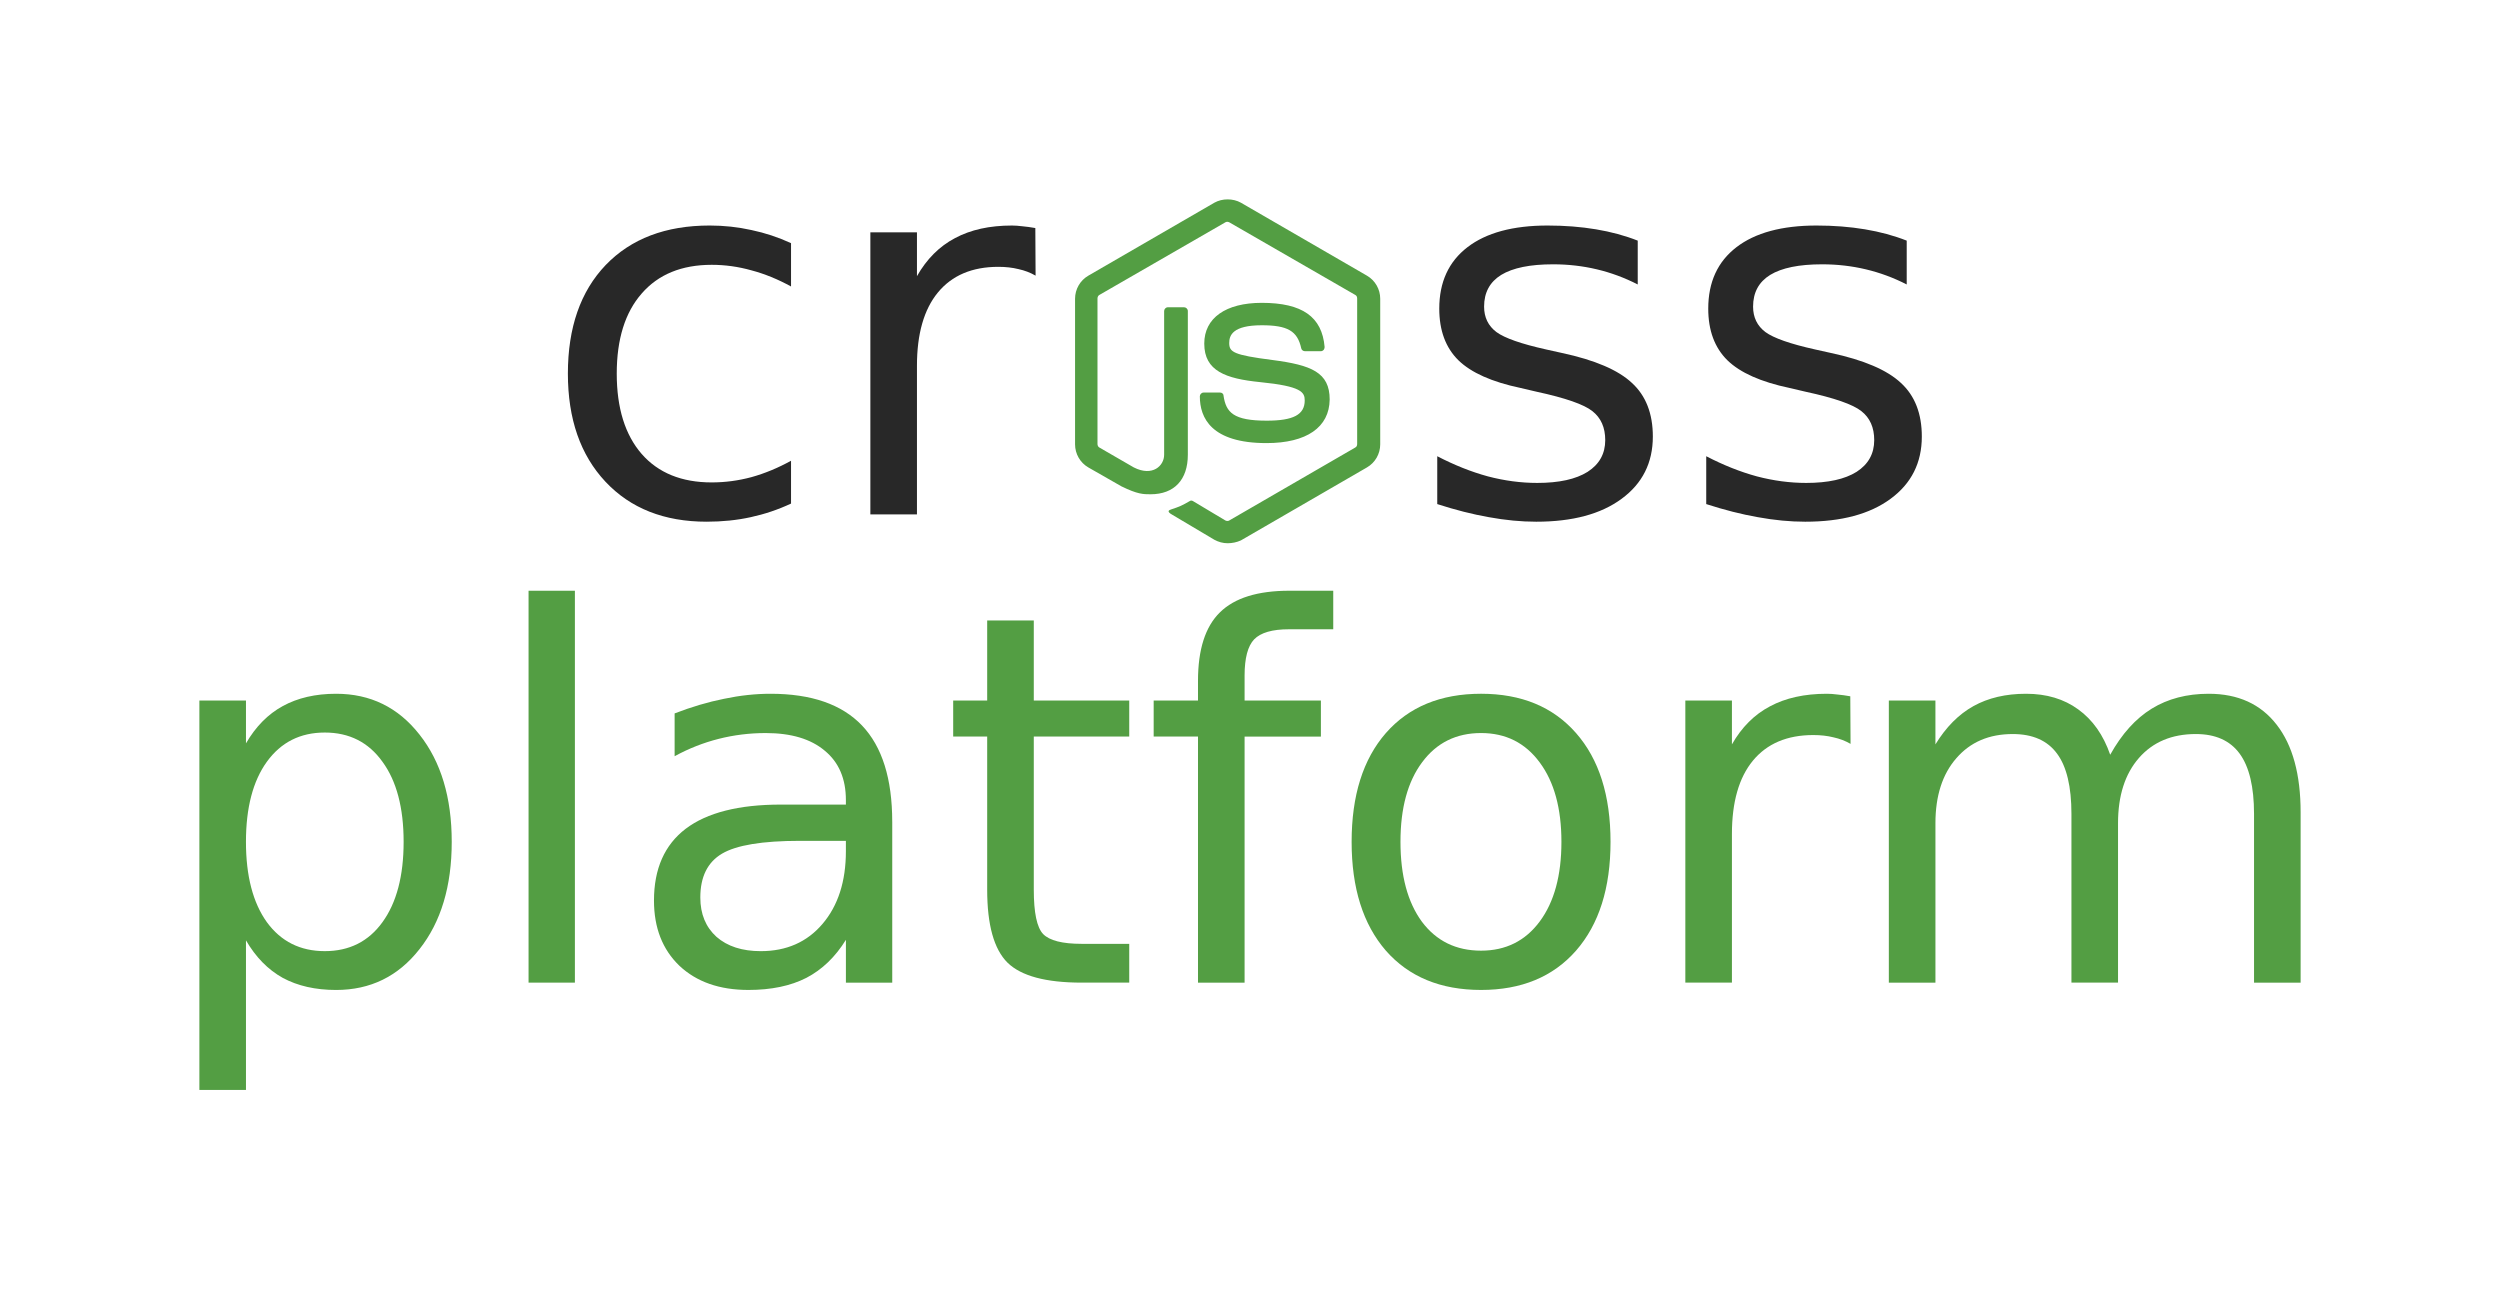
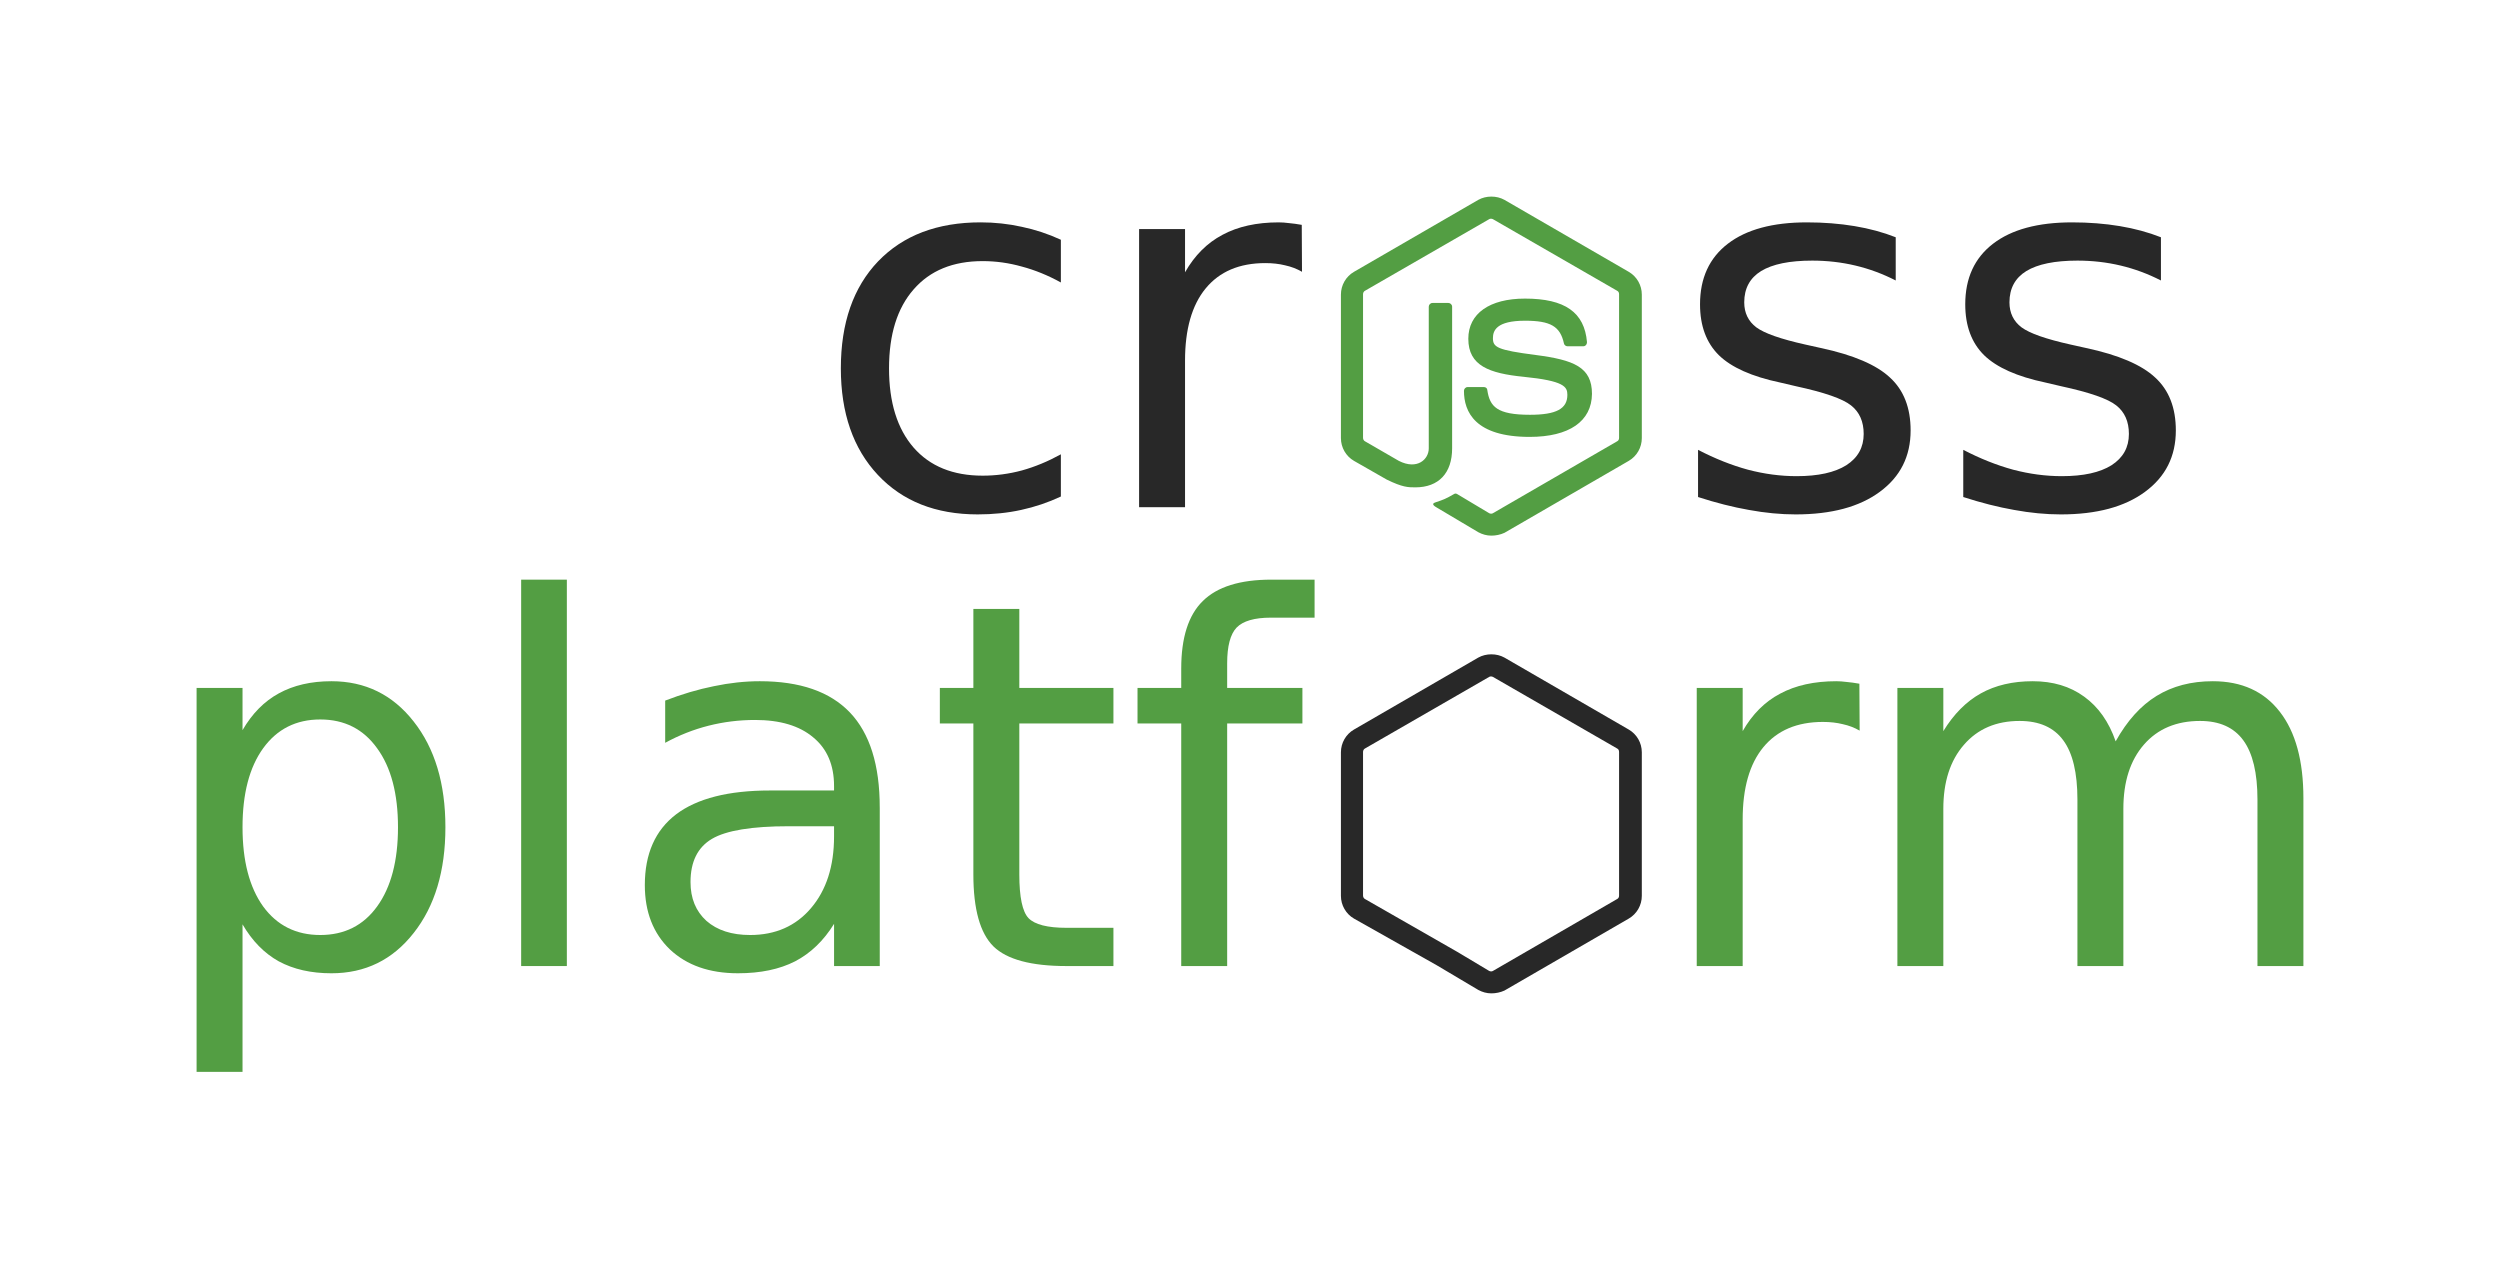
- <svg xmlns="http://www.w3.org/2000/svg" id="svg8" version="1.1" viewBox="0 0 188.083 96.999" height="96.999mm" width="188.083mm">
+ <svg xmlns="http://www.w3.org/2000/svg" id="svg8" version="1.1" viewBox="0 0 190.753 96.783" height="96.783mm" width="190.753mm">
  <defs id="defs2">
    <linearGradient id="linearGradient28799-5-5">
      <stop id="stop28801-1-9" offset="0" style="stop-color:#fefefc;stop-opacity:1;" />
      <stop style="stop-color:#fefefc;stop-opacity:1" offset="0.757" id="stop28807-2-6" />
      <stop id="stop28803-6-3" offset="1" style="stop-color:#d4d4d4;stop-opacity:1" />
    </linearGradient>
    <linearGradient id="linearGradient28853-5">
      <stop id="stop28855-3" offset="0" style="stop-color:#020204;stop-opacity:1" />
      <stop style="stop-color:#020204;stop-opacity:1" offset="0.734" id="stop28865-0" />
      <stop id="stop28857-9" offset="1" style="stop-color:#5c5c5c;stop-opacity:1;" />
    </linearGradient>
    <linearGradient id="linearGradient28935-8">
      <stop id="stop28937-7" offset="0" style="stop-color:#949494;stop-opacity:0.392;" />
      <stop style="stop-color:#949494;stop-opacity:1;" offset="0.5" id="stop28943-3" />
      <stop id="stop28939-8" offset="1" style="stop-color:#949494;stop-opacity:0.392;" />
    </linearGradient>
    <linearGradient id="linearGradient28976-3">
      <stop id="stop28978-7" offset="0" style="stop-color:#747474;stop-opacity:1" />
      <stop style="stop-color:#8c8c8c;stop-opacity:1;" offset="0.125" id="stop29259-5" />
      <stop style="stop-color:#a4a4a4;stop-opacity:1;" offset="0.25" id="stop29257-0" />
      <stop style="stop-color:#d4d4d4;stop-opacity:1" offset="0.5" id="stop28984-4" />
      <stop id="stop28986-0" offset="0.619" style="stop-color:#d4d4d4;stop-opacity:1" />
      <stop id="stop28980-2" offset="1" style="stop-color:#7c7c7c;stop-opacity:1" />
    </linearGradient>
    <clipPath id="clipPath29028-5" clipPathUnits="userSpaceOnUse">
      <path id="path29030-7" d="m 85.75,122.362 c -2.78,1.91 -5.111,4.575 -6.25,7.75 -1.436,4.002 -0.886,8.481 0.5,12.5 1.419,4.117 3.794,8.041 7.379,10.512 1.793,1.236 3.868,2.083 6.03,2.339 2.162,0.256 4.409,-0.095 6.34,-1.101 2.353,-1.226 4.148,-3.373 5.262,-5.781 1.114,-2.408 1.589,-5.07 1.738,-7.719 0.19,-3.375 -0.14,-6.806 -1.25,-10 -1.205,-3.469 -3.39,-6.671 -6.473,-8.667 -1.541,-0.998 -3.292,-1.684 -5.111,-1.935 -1.819,-0.252 -3.705,-0.063 -5.416,0.602 -0.975,0.379 -1.887,0.907 -2.75,1.5" style="fill:url(#radialGradient29032);fill-opacity:1;stroke:none" />
    </clipPath>
    <linearGradient id="linearGradient29336-6">
      <stop id="stop29338-1" offset="0" style="stop-color:#646464;stop-opacity:0" />
      <stop style="stop-color:#646464;stop-opacity:0.583" offset="0.306" id="stop29344-7" />
      <stop id="stop29354-5" offset="0.47" style="stop-color:#646464;stop-opacity:1" />
      <stop style="stop-color:#646464;stop-opacity:0.257" offset="0.728" id="stop29356-3" />
      <stop id="stop29340-6" offset="1" style="stop-color:#646464;stop-opacity:0;" />
    </linearGradient>
    <linearGradient id="linearGradient29477-3">
      <stop id="stop29479-5" offset="0" style="stop-color:#757574;stop-opacity:0" />
      <stop style="stop-color:#757574;stop-opacity:1;" offset="0.263" id="stop29487-5" />
      <stop style="stop-color:#757574;stop-opacity:1;" offset="0.5" id="stop29485-0" />
      <stop id="stop29481-3" offset="1" style="stop-color:#757574;stop-opacity:0" />
    </linearGradient>
    <linearGradient id="linearGradient28469-0">
      <stop style="stop-color:#d2940a;stop-opacity:1" offset="0" id="stop28479-4" />
      <stop style="stop-color:#d89c08;stop-opacity:1" offset="0.751" id="stop28477-2" />
      <stop id="stop28485-7" offset="0.866" style="stop-color:#b67e07;stop-opacity:1;" />
      <stop id="stop28473-1" offset="1" style="stop-color:#946106;stop-opacity:1" />
    </linearGradient>
    <linearGradient id="linearGradient28275-8">
      <stop id="stop28277-1" offset="0" style="stop-color:#ad780a;stop-opacity:1" />
      <stop style="stop-color:#d89e08;stop-opacity:1" offset="0.12" id="stop28291-9" />
      <stop style="stop-color:#edb80b;stop-opacity:1" offset="0.255" id="stop28289-6" />
      <stop style="stop-color:#ebc80d;stop-opacity:1" offset="0.392" id="stop28287-6" />
      <stop style="stop-color:#f5d838;stop-opacity:1" offset="0.527" id="stop28285-7" />
      <stop style="stop-color:#f6d811;stop-opacity:1" offset="0.769" id="stop28283-7" />
      <stop id="stop28279-5" offset="1" style="stop-color:#f5cd31;stop-opacity:1" />
    </linearGradient>
    <linearGradient id="linearGradient29529-6">
      <stop id="stop29531-0" offset="0" style="stop-color:#3a2903;stop-opacity:1;" />
      <stop style="stop-color:#735208;stop-opacity:1" offset="0.555" id="stop29539-7" />
      <stop id="stop29533-8" offset="1" style="stop-color:#ac8c04;stop-opacity:1" />
    </linearGradient>
    <clipPath id="clipPath29644-8" clipPathUnits="userSpaceOnUse">
      <path id="path29646-8" d="m 54.232,122.362 c -1.781,0.097 -3.485,0.919 -4.788,2.137 -1.303,1.218 -2.221,2.812 -2.786,4.504 -1.13,3.384 -0.875,7.052 -0.619,10.61 0.233,3.222 0.47,6.505 1.677,9.502 0.603,1.498 1.45,2.91 2.58,4.064 1.13,1.154 2.552,2.042 4.118,2.434 1.469,0.368 3.038,0.292 4.483,-0.162 1.445,-0.454 2.764,-1.279 3.846,-2.338 1.579,-1.545 2.643,-3.566 3.253,-5.689 0.61,-2.123 0.784,-4.352 0.752,-6.561 -0.04,-2.764 -0.401,-5.539 -1.266,-8.164 -0.865,-2.626 -2.246,-5.103 -4.173,-7.086 -0.933,-0.96 -1.998,-1.805 -3.199,-2.397 -1.201,-0.592 -2.543,-0.925 -3.88,-0.853" style="fill:url(#radialGradient29648);fill-opacity:1;stroke:none" />
    </clipPath>
    <clipPath clipPathUnits="userSpaceOnUse" id="clipPath14656-7">
      <path d="m 304.847,225.45 c 6.016,4.923 9.777,12.317 10.943,20.003 1.825,12.031 -2.346,24.075 -6.446,35.533 -0.817,2.285 -1.64,4.59 -1.965,6.995 -0.325,2.405 -0.119,4.948 1.029,7.086 1.303,2.425 3.732,4.125 6.367,4.923 2.589,0.784 5.394,0.761 8.015,0.092 2.621,-0.669 5.061,-1.968 7.187,-3.64 5.48,-4.31 8.758,-10.986 10.01,-17.844 1.252,-6.858 0.639,-13.929 -0.551,-20.798 -1.623,-9.369 -4.309,-18.54 -7.74,-27.408 -2.518,-6.507 -5.468,-12.911 -9.618,-18.52 -4.046,-5.469 -9.162,-10.09 -13.103,-15.635 -2.732,-3.844 -4.9,-8.131 -8.192,-11.508 -1.646,-1.689 -3.577,-3.135 -5.77,-4.001 -2.193,-0.866 -4.664,-1.124 -6.933,-0.482 -1.505,0.426 -2.892,1.237 -4.038,2.301 -1.146,1.064 -2.053,2.376 -2.693,3.803 -1.28,2.853 -1.477,6.112 -0.965,9.198 0.661,3.983 2.444,7.693 4.466,11.189 2.274,3.932 4.918,7.719 8.384,10.654 3.599,3.047 7.962,5.074 11.611,8.06" id="path14658-9" style="fill:none;stroke:#c17d11;stroke-width:1px;stroke-linecap:butt;stroke-linejoin:miter;stroke-opacity:1" />
    </clipPath>
    <clipPath clipPathUnits="userSpaceOnUse" id="clipPath14489-3">
      <path style="fill:url(#linearGradient14493);fill-opacity:1;stroke:none" d="m 516.006,331.876 c -0.671,1.719 -1.627,3.327 -2.816,4.738 -2.624,3.115 -6.268,5.17 -9.896,7.02 -6.189,3.154 -12.602,5.922 -18.42,9.717 -3.898,2.542 -7.496,5.527 -10.86,8.742 -2.877,2.75 -5.606,5.687 -8.832,8.018 -3.256,2.351 -7.019,4.054 -10.991,4.65 -4.83,0.725 -9.821,-0.213 -14.299,-2.164 -3.138,-1.367 -6.156,-3.323 -7.963,-6.229 -1.814,-2.918 -2.228,-6.488 -2.233,-9.924 -0.008,-6.077 1.118,-12.09 2.178,-18.073 0.881,-4.972 1.719,-9.955 2.26,-14.975 0.983,-9.131 0.976,-18.353 0.32,-27.513 -0.11,-1.534 -0.238,-3.083 -0.008,-4.604 0.229,-1.521 0.855,-3.037 2.021,-4.04 1.077,-0.927 2.521,-1.336 3.939,-1.415 1.419,-0.079 2.834,0.147 4.24,0.352 3.313,0.484 6.652,0.865 9.889,1.717 2.043,0.537 4.033,1.259 6.072,1.811 3.403,0.92 6.966,1.361 10.467,0.952 3.769,-0.441 7.43,-1.857 11.224,-1.765 1.557,0.038 3.102,0.332 4.586,0.8 1.515,0.478 3.009,1.162 4.123,2.295 0.846,0.861 1.436,1.945 1.879,3.069 0.66,1.674 1.015,3.457 1.167,5.249 0.135,1.588 0.113,3.194 0.414,4.759 0.495,2.575 1.847,4.923 3.528,6.935 1.681,2.012 3.69,3.72 5.696,5.408 1.999,1.681 4.011,3.355 6.167,4.828 1.012,0.692 2.056,1.339 3.017,2.101 0.961,0.761 1.845,1.647 2.445,2.715 0.815,1.449 1.064,3.208 0.683,4.826 h 2e-5" id="path14491-6" />
    </clipPath>
    <clipPath clipPathUnits="userSpaceOnUse" id="clipPath14481-1">
      <path style="fill:url(#linearGradient14485);fill-opacity:1;stroke:none" d="m 516.006,331.876 c -0.671,1.719 -1.627,3.327 -2.816,4.738 -2.624,3.115 -6.268,5.17 -9.896,7.02 -6.189,3.154 -12.602,5.922 -18.42,9.717 -3.898,2.542 -7.496,5.527 -10.86,8.742 -2.877,2.75 -5.606,5.687 -8.832,8.018 -3.256,2.351 -7.019,4.054 -10.991,4.65 -4.83,0.725 -9.821,-0.213 -14.299,-2.164 -3.138,-1.367 -6.156,-3.323 -7.963,-6.229 -1.814,-2.918 -2.228,-6.488 -2.233,-9.924 -0.008,-6.077 1.118,-12.09 2.178,-18.073 0.881,-4.972 1.719,-9.955 2.26,-14.975 0.983,-9.131 0.976,-18.353 0.32,-27.513 -0.11,-1.534 -0.238,-3.083 -0.008,-4.604 0.229,-1.521 0.855,-3.037 2.021,-4.04 1.077,-0.927 2.521,-1.336 3.939,-1.415 1.419,-0.079 2.834,0.147 4.24,0.352 3.313,0.484 6.652,0.865 9.889,1.717 2.043,0.537 4.033,1.259 6.072,1.811 3.403,0.92 6.966,1.361 10.467,0.952 3.769,-0.441 7.43,-1.857 11.224,-1.765 1.557,0.038 3.102,0.332 4.586,0.8 1.515,0.478 3.009,1.162 4.123,2.295 0.846,0.861 1.436,1.945 1.879,3.069 0.66,1.674 1.015,3.457 1.167,5.249 0.135,1.588 0.113,3.194 0.414,4.759 0.495,2.575 1.847,4.923 3.528,6.935 1.681,2.012 3.69,3.72 5.696,5.408 1.999,1.681 4.011,3.355 6.167,4.828 1.012,0.692 2.056,1.339 3.017,2.101 0.961,0.761 1.845,1.647 2.445,2.715 0.815,1.449 1.064,3.208 0.683,4.826 h 2e-5" id="path14483-3" />
    </clipPath>
    <clipPath clipPathUnits="userSpaceOnUse" id="clipPath14473-5">
      <path style="fill:url(#linearGradient14477);fill-opacity:1;stroke:none" d="m 511.827,331.9 c -0.606,1.404 -1.442,2.708 -2.464,3.845 -2.325,2.588 -5.507,4.222 -8.659,5.697 -5.42,2.535 -11.001,4.779 -16.116,7.885 -3.383,2.054 -6.537,4.472 -9.502,7.094 -2.525,2.233 -4.93,4.627 -7.728,6.506 -2.883,1.936 -6.175,3.299 -9.616,3.774 -4.218,0.582 -8.553,-0.183 -12.51,-1.756 -2.709,-1.077 -5.366,-2.619 -6.967,-5.055 -1.538,-2.341 -1.933,-5.252 -1.953,-8.053 -0.035,-4.939 0.965,-9.818 1.906,-14.666 0.782,-4.03 1.527,-8.072 1.977,-12.152 0.818,-7.406 0.661,-14.885 0.28,-22.327 -0.064,-1.249 -0.134,-2.51 0.079,-3.743 0.213,-1.233 0.736,-2.452 1.682,-3.271 0.939,-0.814 2.21,-1.159 3.451,-1.212 1.242,-0.052 2.476,0.164 3.705,0.349 2.89,0.436 5.811,0.709 8.652,1.393 1.787,0.43 3.531,1.02 5.313,1.469 2.986,0.753 6.096,1.107 9.158,0.772 3.294,-0.36 6.507,-1.51 9.82,-1.432 1.358,0.032 2.708,0.271 4.013,0.649 1.313,0.38 2.617,0.92 3.607,1.862 0.725,0.691 1.25,1.569 1.644,2.49 0.576,1.348 0.886,2.8 1.021,4.26 0.119,1.289 0.105,2.594 0.363,3.862 0.437,2.149 1.64,4.081 3.115,5.704 1.475,1.622 3.224,2.968 4.956,4.312 1.756,1.364 3.51,2.74 5.396,3.918 0.882,0.551 1.793,1.059 2.635,1.671 0.841,0.612 1.619,1.339 2.145,2.237 0.684,1.167 0.902,2.599 0.598,3.917 h 2e-5" id="path14475-9" />
    </clipPath>
    <linearGradient id="linearGradient14518-6">
      <stop id="stop14540-0" offset="0" style="stop-color:#110800;stop-opacity:1;" />
      <stop style="stop-color:#a65a00;stop-opacity:0.8;" offset="0.591" id="stop14542-5" />
      <stop style="stop-color:#ff921e;stop-opacity:0;" offset="1" id="stop14522-4" />
    </linearGradient>
    <clipPath clipPathUnits="userSpaceOnUse" id="clipPath14822-9">
      <path d="m 386.188,285.328 c -0.405,-1.104 -1.118,-2.082 -1.991,-2.87 -0.872,-0.788 -1.9,-1.392 -2.983,-1.852 -2.165,-0.919 -4.521,-1.261 -6.832,-1.696 -2.179,-0.409 -4.342,-0.906 -6.528,-1.277 -2.271,-0.386 -4.618,-0.632 -6.865,-0.125 -1.966,0.443 -3.784,1.459 -5.272,2.819 -1.487,1.36 -2.649,3.056 -3.485,4.89 -1.472,3.23 -1.935,6.865 -1.654,10.403 0.209,2.633 0.875,5.346 2.609,7.339 1.401,1.611 3.387,2.615 5.434,3.221 3.525,1.043 7.367,0.988 10.86,-0.155 5.767,-1.931 10.876,-5.774 14.33,-10.779 1.139,-1.65 2.112,-3.448 2.553,-5.403 0.336,-1.49 0.348,-3.081 -0.178,-4.515" id="path14824-1" style="fill:none;stroke:#ce5c00;stroke-width:1px;stroke-linecap:butt;stroke-linejoin:miter;stroke-opacity:1" />
    </clipPath>
    <clipPath clipPathUnits="userSpaceOnUse" id="clipPath14822-2-4">
      <path d="m 386.188,285.328 c -0.405,-1.104 -1.118,-2.082 -1.991,-2.87 -0.872,-0.788 -1.9,-1.392 -2.983,-1.852 -2.165,-0.919 -4.521,-1.261 -6.832,-1.696 -2.179,-0.409 -4.342,-0.906 -6.528,-1.277 -2.271,-0.386 -4.618,-0.632 -6.865,-0.125 -1.966,0.443 -3.784,1.459 -5.272,2.819 -1.487,1.36 -2.649,3.056 -3.485,4.89 -1.472,3.23 -1.935,6.865 -1.654,10.403 0.209,2.633 0.875,5.346 2.609,7.339 1.401,1.611 3.387,2.615 5.434,3.221 3.525,1.043 7.367,0.988 10.86,-0.155 5.767,-1.931 10.876,-5.774 14.33,-10.779 1.139,-1.65 2.112,-3.448 2.553,-5.403 0.336,-1.49 0.348,-3.081 -0.178,-4.515" id="path14824-6-5" style="fill:none;stroke:#ce5c00;stroke-width:1px;stroke-linecap:butt;stroke-linejoin:miter;stroke-opacity:1" />
    </clipPath>
    <clipPath clipPathUnits="userSpaceOnUse" id="clipPath15031-3">
      <path style="fill:none;stroke:#729fcf;stroke-width:0.125;stroke-linecap:butt;stroke-linejoin:miter;stroke-miterlimit:4;stroke-dasharray:none;stroke-opacity:1" d="m 248.061,184.612 c -2.601,3.44 -5.233,6.856 -7.897,10.247 -2.833,3.607 -5.701,7.187 -8.587,10.751 -3.541,4.374 -7.152,8.793 -9.449,13.93 -1.974,4.414 -2.91,9.207 -4.265,13.849 -1.539,5.272 -3.626,10.37 -5.971,15.336 -2.165,4.585 -4.55,9.063 -6.939,13.536 -1.738,3.254 -3.505,6.581 -4.108,10.221 -0.476,2.876 -0.198,5.844 0.534,8.666 0.732,2.822 1.91,5.511 3.238,8.106 5.667,11.075 14.17,20.622 24.242,27.925 4.571,3.314 9.467,6.181 14.602,8.526 2.782,1.27 5.714,2.404 8.772,2.457 1.529,0.026 3.074,-0.225 4.474,-0.841 1.4,-0.615 2.651,-1.604 3.483,-2.887 1.023,-1.578 1.37,-3.538 1.165,-5.407 -0.205,-1.869 -0.935,-3.653 -1.913,-5.259 -2.39,-3.923 -6.165,-6.761 -9.796,-9.573 -7.841,-6.074 -15.425,-12.48 -22.682,-19.24 -2.049,-1.909 -4.098,-3.878 -5.53,-6.284 -1.394,-2.344 -2.148,-5.014 -2.658,-7.693 -1.4,-7.349 -1.04,-15.083 1.46,-22.133 0.978,-2.758 2.271,-5.392 3.518,-8.04 2.162,-4.589 4.211,-9.263 7.049,-13.467 3.533,-5.233 8.245,-9.673 11.151,-15.278 2.455,-4.734 3.494,-10.057 4.362,-15.318 0.665,-4.031 1.248,-8.075 1.746,-12.13" id="path15033-2" />
    </clipPath>
    <clipPath clipPathUnits="userSpaceOnUse" id="clipPath14186-9">
      <path id="path14188-1" d="m 137.577,281.019 c 1.599,-0.663 3.398,-0.784 5.101,-0.47 1.703,0.314 3.311,1.049 4.743,2.022 2.864,1.946 4.988,4.778 7.023,7.58 4.672,6.434 9.169,13.002 13.245,19.829 3.306,5.538 6.344,11.257 10.164,16.453 2.494,3.392 5.307,6.539 7.813,9.922 2.506,3.383 4.728,7.056 5.839,11.117 1.444,5.277 0.885,11.093 -1.627,15.953 -1.767,3.419 -4.476,6.352 -7.772,8.339 -3.296,1.987 -7.171,3.014 -11.016,2.87 -6.114,-0.229 -11.699,-3.285 -17.384,-5.549 -11.581,-4.612 -24.16,-6.059 -36.097,-9.652 -3.669,-1.104 -7.276,-2.411 -10.97,-3.426 -1.641,-0.451 -3.309,-0.848 -4.859,-1.551 -1.55,-0.703 -3,-1.749 -3.862,-3.217 -0.666,-1.134 -0.948,-2.47 -0.93,-3.786 0.018,-1.316 0.326,-2.615 0.774,-3.852 0.896,-2.474 2.343,-4.714 3.32,-7.157 1.595,-3.989 1.882,-8.388 1.667,-12.679 -0.215,-4.291 -0.911,-8.545 -1.205,-12.831 -0.131,-1.914 -0.181,-3.853 0.185,-5.736 0.365,-1.883 1.176,-3.725 2.558,-5.055 1.274,-1.227 2.965,-1.955 4.696,-2.317 1.732,-0.361 3.515,-0.377 5.284,-0.338 1.768,0.04 3.541,0.134 5.304,-0.011 1.763,-0.145 3.533,-0.541 5.069,-1.418 1.46,-0.834 2.654,-2.075 3.644,-3.434 0.989,-1.36 1.789,-2.846 2.609,-4.314 0.82,-1.468 1.668,-2.932 2.742,-4.226 1.073,-1.295 2.389,-2.423 3.943,-3.067" style="fill:#402c07;fill-opacity:1;stroke:none" />
    </clipPath>
  </defs>
-   <g transform="translate(-9.807833,13.94519)" id="layer1">
+   <g transform="translate(11.62617,13.94519)" id="layer1">
    <g id="flowRoot815" style="font-style:normal;font-weight:normal;font-size:40px;line-height:1.25;font-family:sans-serif;letter-spacing:0px;word-spacing:0px;fill:#000000;fill-opacity:1;stroke:none" transform="matrix(0.2645833,0,0,0.2645833,38.89779,-23.53987)" aria-label="cr   ss">
-       <path id="path1318" style="font-size:146.667px;line-height:1.25;fill:#282828;fill-opacity:1" d="m 114.98,105.404 v 12.318 q -5.586,-3.079 -11.243,-4.583 -5.586,-1.576 -11.315,-1.576 -12.819,0 -19.909,8.164 -7.09,8.092 -7.09,22.773 0,14.681 7.09,22.845 7.09,8.092 19.909,8.092 5.729,0 11.315,-1.504 5.658,-1.576 11.243,-4.655 v 12.174 q -5.514,2.578 -11.458,3.867 -5.872,1.289 -12.533,1.289 -18.118,0 -28.789,-11.387 -10.671,-11.387 -10.671,-30.723 0,-19.622 10.742,-30.866 10.814,-11.243 29.577,-11.243 6.087,0 11.888,1.289 5.801,1.217 11.243,3.724 z" />
-       <path id="path1320" style="font-size:146.667px;line-height:1.25;fill:#282828;fill-opacity:1" d="m 184.518,114.643 q -2.22,-1.289 -4.87,-1.862 -2.578,-0.645 -5.729,-0.645 -11.172,0 -17.188,7.305 -5.944,7.233 -5.944,20.84 v 42.253 h -13.249 v -80.208 h 13.249 v 12.461 q 4.154,-7.305 10.814,-10.814 6.66,-3.581 16.185,-3.581 1.361,0 3.008,0.215 1.647,0.143 3.652,0.501 z" />
-       <path id="path1322" style="font-size:146.667px;line-height:1.25;fill:#282828;fill-opacity:1" d="m 355.736,104.688 v 12.461 q -5.586,-2.865 -11.602,-4.297 -6.016,-1.432 -12.461,-1.432 -9.811,0 -14.753,3.008 -4.87,3.008 -4.87,9.023 0,4.583 3.509,7.233 3.509,2.578 14.108,4.941 l 4.512,1.003 q 14.036,3.008 19.909,8.522 5.944,5.443 5.944,15.254 0,11.172 -8.88,17.689 -8.809,6.517 -24.277,6.517 -6.445,0 -13.464,-1.289 -6.947,-1.217 -14.681,-3.724 v -13.607 q 7.305,3.796 14.395,5.729 7.09,1.862 14.036,1.862 9.31,0 14.323,-3.151 5.013,-3.223 5.013,-9.023 0,-5.371 -3.652,-8.236 -3.581,-2.865 -15.827,-5.514 l -4.583,-1.074 q -12.246,-2.578 -17.689,-7.878 -5.443,-5.371 -5.443,-14.681 0,-11.315 8.021,-17.474 8.021,-6.159 22.773,-6.159 7.305,0 13.75,1.074 6.445,1.074 11.888,3.223 z" />
-       <path id="path1324" style="font-size:146.667px;line-height:1.25;fill:#282828;fill-opacity:1" d="m 432.22,104.688 v 12.461 q -5.586,-2.865 -11.602,-4.297 -6.016,-1.432 -12.461,-1.432 -9.811,0 -14.753,3.008 -4.87,3.008 -4.87,9.023 0,4.583 3.509,7.233 3.509,2.578 14.108,4.941 l 4.512,1.003 q 14.036,3.008 19.909,8.522 5.944,5.443 5.944,15.254 0,11.172 -8.88,17.689 -8.809,6.517 -24.277,6.517 -6.445,0 -13.464,-1.289 -6.947,-1.217 -14.681,-3.724 v -13.607 q 7.305,3.796 14.395,5.729 7.09,1.862 14.036,1.862 9.31,0 14.323,-3.151 5.013,-3.223 5.013,-9.023 0,-5.371 -3.652,-8.236 -3.581,-2.865 -15.827,-5.514 l -4.583,-1.074 q -12.246,-2.578 -17.689,-7.878 -5.443,-5.371 -5.443,-14.681 0,-11.315 8.021,-17.474 8.021,-6.159 22.773,-6.159 7.305,0 13.75,1.074 6.445,1.074 11.888,3.223 z" />
+       <path id="path997" style="font-size:146.667px;line-height:1.25;fill:#282828;fill-opacity:1" d="m 114.98,105.404 v 12.318 q -5.586,-3.079 -11.243,-4.583 -5.586,-1.576 -11.315,-1.576 -12.819,0 -19.909,8.164 -7.09,8.092 -7.09,22.773 0,14.681 7.09,22.845 7.09,8.092 19.909,8.092 5.729,0 11.315,-1.504 5.658,-1.576 11.243,-4.655 v 12.174 q -5.514,2.578 -11.458,3.867 -5.872,1.289 -12.533,1.289 -18.118,0 -28.789,-11.387 -10.671,-11.387 -10.671,-30.723 0,-19.622 10.742,-30.866 10.814,-11.243 29.577,-11.243 6.087,0 11.888,1.289 5.801,1.217 11.243,3.724 z" />
+       <path id="path999" style="font-size:146.667px;line-height:1.25;fill:#282828;fill-opacity:1" d="m 184.518,114.643 q -2.22,-1.289 -4.87,-1.862 -2.578,-0.645 -5.729,-0.645 -11.172,0 -17.188,7.305 -5.944,7.233 -5.944,20.84 v 42.253 h -13.249 v -80.208 h 13.249 v 12.461 q 4.154,-7.305 10.814,-10.814 6.66,-3.581 16.185,-3.581 1.361,0 3.008,0.215 1.647,0.143 3.652,0.501 z" />
+       <path id="path1001" style="font-size:146.667px;line-height:1.25;fill:#282828;fill-opacity:1" d="m 355.736,104.688 v 12.461 q -5.586,-2.865 -11.602,-4.297 -6.016,-1.432 -12.461,-1.432 -9.811,0 -14.753,3.008 -4.87,3.008 -4.87,9.023 0,4.583 3.509,7.233 3.509,2.578 14.108,4.941 l 4.512,1.003 q 14.036,3.008 19.909,8.522 5.944,5.443 5.944,15.254 0,11.172 -8.88,17.689 -8.809,6.517 -24.277,6.517 -6.445,0 -13.464,-1.289 -6.947,-1.217 -14.681,-3.724 v -13.607 q 7.305,3.796 14.395,5.729 7.09,1.862 14.036,1.862 9.31,0 14.323,-3.151 5.013,-3.223 5.013,-9.023 0,-5.371 -3.652,-8.236 -3.581,-2.865 -15.827,-5.514 l -4.583,-1.074 q -12.246,-2.578 -17.689,-7.878 -5.443,-5.371 -5.443,-14.681 0,-11.315 8.021,-17.474 8.021,-6.159 22.773,-6.159 7.305,0 13.75,1.074 6.445,1.074 11.888,3.223 z" />
+       <path id="path1003" style="font-size:146.667px;line-height:1.25;fill:#282828;fill-opacity:1" d="m 432.22,104.688 v 12.461 q -5.586,-2.865 -11.602,-4.297 -6.016,-1.432 -12.461,-1.432 -9.811,0 -14.753,3.008 -4.87,3.008 -4.87,9.023 0,4.583 3.509,7.233 3.509,2.578 14.108,4.941 l 4.512,1.003 q 14.036,3.008 19.909,8.522 5.944,5.443 5.944,15.254 0,11.172 -8.88,17.689 -8.809,6.517 -24.277,6.517 -6.445,0 -13.464,-1.289 -6.947,-1.217 -14.681,-3.724 v -13.607 q 7.305,3.796 14.395,5.729 7.09,1.862 14.036,1.862 9.31,0 14.323,-3.151 5.013,-3.223 5.013,-9.023 0,-5.371 -3.652,-8.236 -3.581,-2.865 -15.827,-5.514 l -4.583,-1.074 q -12.246,-2.578 -17.689,-7.878 -5.443,-5.371 -5.443,-14.681 0,-11.315 8.021,-17.474 8.021,-6.159 22.773,-6.159 7.305,0 13.75,1.074 6.445,1.074 11.888,3.223 z" />
    </g>
-     <g id="text877" style="font-style:normal;font-weight:normal;font-size:10.583px;line-height:1.25;font-family:sans-serif;letter-spacing:0px;word-spacing:0px;fill:#000000;fill-opacity:1;stroke:none;stroke-width:0.265" aria-label="platform">
-       <path id="path1327" style="font-size:38.806px;fill:#539e43;fill-opacity:1;stroke-width:0.265" d="M 28.313,56.798 V 68.053 H 24.808 V 38.76 h 3.505 v 3.221 q 1.099,-1.895 2.766,-2.804 1.686,-0.928 4.017,-0.928 3.865,0 6.272,3.07 2.425,3.07 2.425,8.072 0,5.002 -2.425,8.072 -2.406,3.07 -6.272,3.07 -2.331,0 -4.017,-0.91 -1.667,-0.928 -2.766,-2.823 z m 11.861,-7.409 q 0,-3.846 -1.592,-6.025 -1.573,-2.198 -4.339,-2.198 -2.766,0 -4.358,2.198 -1.573,2.179 -1.573,6.025 0,3.846 1.573,6.044 1.592,2.179 4.358,2.179 2.766,0 4.339,-2.179 1.592,-2.198 1.592,-6.044 z" />
-       <path id="path1329" style="font-size:38.806px;fill:#539e43;fill-opacity:1;stroke-width:0.265" d="m 49.573,30.498 h 3.486 v 29.483 h -3.486 z" />
-       <path id="path1331" style="font-size:38.806px;fill:#539e43;fill-opacity:1;stroke-width:0.265" d="m 69.98,49.314 q -4.225,0 -5.855,0.966 -1.63,0.966 -1.63,3.297 0,1.857 1.213,2.956 1.232,1.08 3.335,1.08 2.899,0 4.642,-2.046 1.762,-2.065 1.762,-5.476 v -0.777 z m 6.954,-1.44 v 12.108 h -3.486 v -3.221 q -1.194,1.933 -2.975,2.861 -1.781,0.91 -4.358,0.91 -3.259,0 -5.192,-1.819 -1.914,-1.838 -1.914,-4.908 0,-3.581 2.387,-5.4 2.406,-1.819 7.162,-1.819 h 4.889 v -0.341 q 0,-2.406 -1.592,-3.714 -1.573,-1.326 -4.434,-1.326 -1.819,0 -3.543,0.436 -1.724,0.436 -3.316,1.307 v -3.221 q 1.914,-0.739 3.714,-1.099 1.8,-0.379 3.505,-0.379 4.604,0 6.878,2.387 2.274,2.387 2.274,7.238 z" />
-       <path id="path1333" style="font-size:38.806px;fill:#539e43;fill-opacity:1;stroke-width:0.265" d="m 87.583,32.734 v 6.025 h 7.181 v 2.71 h -7.181 v 11.52 q 0,2.596 0.701,3.335 0.72,0.739 2.899,0.739 h 3.581 v 2.918 h -3.581 q -4.036,0 -5.571,-1.497 -1.535,-1.516 -1.535,-5.495 v -11.52 h -2.558 v -2.71 h 2.558 v -6.025 z" />
-       <path id="path1335" style="font-size:38.806px;fill:#539e43;fill-opacity:1;stroke-width:0.265" d="m 110.112,30.498 v 2.899 H 106.777 q -1.876,0 -2.615,0.758 -0.72,0.758 -0.72,2.729 v 1.876 h 5.741 v 2.71 h -5.741 V 59.982 H 99.937 V 41.469 h -3.335 v -2.71 h 3.335 v -1.478 q 0,-3.543 1.648,-5.154 1.648,-1.63 5.23,-1.63 z" />
-       <path id="path1337" style="font-size:38.806px;fill:#539e43;fill-opacity:1;stroke-width:0.265" d="m 121.234,41.204 q -2.804,0 -4.434,2.198 -1.63,2.179 -1.63,5.988 0,3.809 1.611,6.007 1.63,2.179 4.453,2.179 2.785,0 4.415,-2.198 1.63,-2.198 1.63,-5.988 0,-3.771 -1.63,-5.969 -1.63,-2.217 -4.415,-2.217 z m 0,-2.956 q 4.548,0 7.143,2.956 2.596,2.956 2.596,8.186 0,5.211 -2.596,8.186 -2.596,2.956 -7.143,2.956 -4.566,0 -7.162,-2.956 -2.577,-2.975 -2.577,-8.186 0,-5.23 2.577,-8.186 2.596,-2.956 7.162,-2.956 z" />
-       <path id="path1339" style="font-size:38.806px;fill:#539e43;fill-opacity:1;stroke-width:0.265" d="m 149.031,42.019 q -0.587,-0.341 -1.288,-0.493 -0.682,-0.171 -1.516,-0.171 -2.956,0 -4.548,1.933 -1.573,1.914 -1.573,5.514 v 11.179 h -3.505 V 38.76 h 3.505 v 3.297 q 1.099,-1.933 2.861,-2.861 1.762,-0.947 4.282,-0.947 0.36,0 0.796,0.057 0.436,0.038 0.966,0.133 z" />
-       <path id="path1341" style="font-size:38.806px;fill:#539e43;fill-opacity:1;stroke-width:0.265" d="m 168.567,42.834 q 1.307,-2.35 3.126,-3.467 1.819,-1.118 4.282,-1.118 3.316,0 5.116,2.331 1.8,2.312 1.8,6.594 v 12.809 h -3.505 V 47.286 q 0,-3.051 -1.08,-4.529 -1.08,-1.478 -3.297,-1.478 -2.71,0 -4.282,1.8 -1.573,1.8 -1.573,4.908 v 11.994 h -3.505 V 47.286 q 0,-3.07 -1.08,-4.529 -1.08,-1.478 -3.335,-1.478 -2.672,0 -4.244,1.819 -1.573,1.8 -1.573,4.889 V 59.982 H 151.911 V 38.76 h 3.505 v 3.297 q 1.194,-1.952 2.861,-2.88 1.667,-0.928 3.96,-0.928 2.312,0 3.922,1.175 1.63,1.175 2.406,3.411 z" />
+     <g id="text877" style="font-style:normal;font-weight:normal;font-size:10.583px;line-height:1.25;font-family:sans-serif;letter-spacing:0px;word-spacing:0px;fill:#000000;fill-opacity:1;stroke:none;stroke-width:0.265" aria-label="platf   rm">
+       <path id="path1006" style="font-size:38.806px;fill:#539e43;fill-opacity:1;stroke-width:0.265" d="M 6.879,56.583 V 67.838 H 3.374 V 38.544 h 3.505 v 3.221 q 1.099,-1.895 2.766,-2.804 1.686,-0.928 4.017,-0.928 3.865,0 6.272,3.07 2.425,3.07 2.425,8.072 0,5.002 -2.425,8.072 -2.406,3.07 -6.272,3.07 -2.331,0 -4.017,-0.91 Q 7.978,58.477 6.879,56.583 Z M 18.741,49.174 q 0,-3.846 -1.592,-6.025 -1.573,-2.198 -4.339,-2.198 -2.766,0 -4.358,2.198 -1.573,2.179 -1.573,6.025 0,3.846 1.573,6.044 1.592,2.179 4.358,2.179 2.766,0 4.339,-2.179 1.592,-2.198 1.592,-6.044 z" />
+       <path id="path1008" style="font-size:38.806px;fill:#539e43;fill-opacity:1;stroke-width:0.265" d="m 28.139,30.283 h 3.486 v 29.483 h -3.486 z" />
+       <path id="path1010" style="font-size:38.806px;fill:#539e43;fill-opacity:1;stroke-width:0.265" d="m 48.546,49.098 q -4.225,0 -5.855,0.966 -1.63,0.966 -1.63,3.297 0,1.857 1.213,2.956 1.232,1.08 3.335,1.08 2.899,0 4.642,-2.046 1.762,-2.065 1.762,-5.476 v -0.777 z m 6.954,-1.44 v 12.108 h -3.486 v -3.221 q -1.194,1.933 -2.975,2.861 -1.781,0.91 -4.358,0.91 -3.259,0 -5.192,-1.819 -1.914,-1.838 -1.914,-4.908 0,-3.581 2.387,-5.4 2.406,-1.819 7.162,-1.819 h 4.889 v -0.341 q 0,-2.406 -1.592,-3.714 -1.573,-1.326 -4.434,-1.326 -1.819,0 -3.543,0.436 -1.724,0.436 -3.316,1.307 v -3.221 q 1.914,-0.739 3.714,-1.099 1.8,-0.379 3.505,-0.379 4.604,0 6.878,2.387 2.274,2.387 2.274,7.238 z" />
+       <path id="path1012" style="font-size:38.806px;fill:#539e43;fill-opacity:1;stroke-width:0.265" d="m 66.149,32.519 v 6.025 h 7.181 v 2.71 h -7.181 v 11.52 q 0,2.596 0.701,3.335 0.72,0.739 2.899,0.739 h 3.581 v 2.918 h -3.581 q -4.036,0 -5.571,-1.497 -1.535,-1.516 -1.535,-5.495 v -11.52 h -2.558 v -2.71 h 2.558 v -6.025 z" />
+       <path id="path1014" style="font-size:38.806px;fill:#539e43;fill-opacity:1;stroke-width:0.265" d="m 88.678,30.283 v 2.899 h -3.335 q -1.876,0 -2.615,0.758 -0.72,0.758 -0.72,2.729 v 1.876 h 5.741 v 2.71 H 82.008 V 59.766 H 78.503 V 41.254 h -3.335 v -2.71 h 3.335 v -1.478 q 0,-3.543 1.648,-5.154 1.648,-1.63 5.23,-1.63 z" />
+       <path id="path1016" style="font-size:38.806px;fill:#539e43;fill-opacity:1;stroke-width:0.265" d="m 130.267,41.803 q -0.587,-0.341 -1.288,-0.493 -0.682,-0.171 -1.516,-0.171 -2.956,0 -4.548,1.933 -1.573,1.914 -1.573,5.514 v 11.179 h -3.505 V 38.544 h 3.505 v 3.297 q 1.099,-1.933 2.861,-2.861 1.762,-0.947 4.282,-0.947 0.36,0 0.796,0.057 0.436,0.038 0.966,0.133 z" />
+       <path id="path1018" style="font-size:38.806px;fill:#539e43;fill-opacity:1;stroke-width:0.265" d="m 149.802,42.618 q 1.307,-2.35 3.126,-3.467 1.819,-1.118 4.282,-1.118 3.316,0 5.116,2.331 1.8,2.312 1.8,6.594 v 12.809 h -3.505 V 47.071 q 0,-3.051 -1.08,-4.529 -1.08,-1.478 -3.297,-1.478 -2.71,0 -4.282,1.8 -1.573,1.8 -1.573,4.908 v 11.994 h -3.505 V 47.071 q 0,-3.07 -1.08,-4.529 -1.08,-1.478 -3.335,-1.478 -2.672,0 -4.244,1.819 -1.573,1.8 -1.573,4.889 v 11.994 h -3.505 V 38.544 h 3.505 v 3.297 q 1.194,-1.952 2.861,-2.88 1.667,-0.928 3.96,-0.928 2.312,0 3.922,1.175 1.63,1.175 2.406,3.411 z" />
    </g>
    <g transform="matrix(0.08968086,0,0,0.08968086,90.68786,1.054809)" id="g960">
      <path style="fill:#539e43" d="m 128,288.464 c -3.975,0 -7.685,-1.06 -11.13,-2.915 L 81.623,264.613 c -5.3,-2.915 -2.65,-3.975 -1.06,-4.505 7.155,-2.385 8.48,-2.915 15.901,-7.155 0.795,-0.53 1.855,-0.265 2.65,0.265 l 27.031,16.166 c 1.06,0.53 2.385,0.53 3.18,0 l 105.739,-61.217 c 1.06,-0.53 1.59,-1.59 1.59,-2.915 V 83.081 c 0,-1.325 -0.53,-2.385 -1.59,-2.915 L 129.325,19.213 c -1.06,-0.53 -2.385,-0.53 -3.18,0 L 20.406,80.166 c -1.06,0.53 -1.59,1.855 -1.59,2.915 V 205.251 c 0,1.06 0.53,2.385 1.59,2.915 l 28.886,16.696 c 15.636,7.95 25.441,-1.325 25.441,-10.6 V 93.681 c 0,-1.59 1.325,-3.18 3.18,-3.18 h 13.516 c 1.59,0 3.18,1.325 3.18,3.18 V 214.261 c 0,20.936 -11.395,33.126 -31.271,33.126 -6.095,0 -10.865,0 -24.381,-6.625 L 11.13,224.861 C 4.24,220.886 0,213.466 0,205.516 V 83.346 C 0,75.395 4.24,67.975 11.13,64 L 116.87,2.783 c 6.625,-3.71 15.636,-3.71 22.261,0 L 244.87,64 C 251.76,67.975 256,75.395 256,83.346 V 205.516 c 0,7.95 -4.24,15.371 -11.13,19.346 l -105.739,61.217 c -3.445,1.59 -7.42,2.385 -11.13,2.385 z m 32.596,-84.008 c -46.377,0 -55.917,-21.201 -55.917,-39.222 0,-1.59 1.325,-3.18 3.18,-3.18 h 13.781 c 1.59,0 2.915,1.06 2.915,2.65 2.12,14.046 8.215,20.936 36.306,20.936 22.261,0 31.801,-5.035 31.801,-16.961 0,-6.89 -2.65,-11.925 -37.366,-15.371 -28.886,-2.915 -46.907,-9.275 -46.907,-32.331 0,-21.466 18.021,-34.186 48.232,-34.186 33.921,0 50.617,11.66 52.737,37.101 0,0.795 -0.265,1.59 -0.795,2.385 -0.53,0.53 -1.325,1.06 -2.12,1.06 h -13.781 c -1.325,0 -2.65,-1.06 -2.915,-2.385 -3.18,-14.576 -11.395,-19.346 -33.126,-19.346 -24.381,0 -27.296,8.48 -27.296,14.841 0,7.685 3.445,10.07 36.306,14.311 32.596,4.24 47.967,10.335 47.967,33.126 -0.265,23.321 -19.346,36.571 -53.002,36.571 z" id="path958" />
    </g>
+     <g transform="matrix(0.08968086,0,0,0.08968086,88.85398,25.29065)" id="g960-3">
+       <path style="fill:#282828;fill-opacity:1" d="m 148.449,407.655 c -3.975,0 -7.685,-1.06 -11.13,-2.915 l -35.246,-20.936 17.491,-11.395 27.031,16.166 c 1.06,0.53 2.385,0.53 3.18,0 L 255.513,327.357 c 1.06,-0.53 1.59,-1.59 1.59,-2.915 V 202.272 c 0,-1.325 -0.53,-2.385 -1.59,-2.915 L 149.774,138.404 c -1.06,-0.53 -2.385,-0.53 -3.18,0 L 40.855,199.357 c -1.06,0.53 -1.59,1.855 -1.59,2.915 v 122.17 c 0,1.06 0.53,2.385 1.59,2.915 l 78.708,45.052 -17.491,11.395 -70.493,-39.752 C 24.689,340.077 20.449,332.657 20.449,324.707 V 202.537 c 0,-7.95 4.24,-15.371 11.13,-19.346 l 105.739,-61.217 c 6.625,-3.71 15.636,-3.71 22.261,0 l 105.739,61.217 c 6.89,3.975 11.13,11.395 11.13,19.346 V 324.707 c 0,7.95 -4.24,15.371 -11.13,19.346 l -105.739,61.217 c -3.445,1.59 -7.42,2.385 -11.13,2.385 z" id="path958-6" />
+     </g>
  </g>
</svg>
